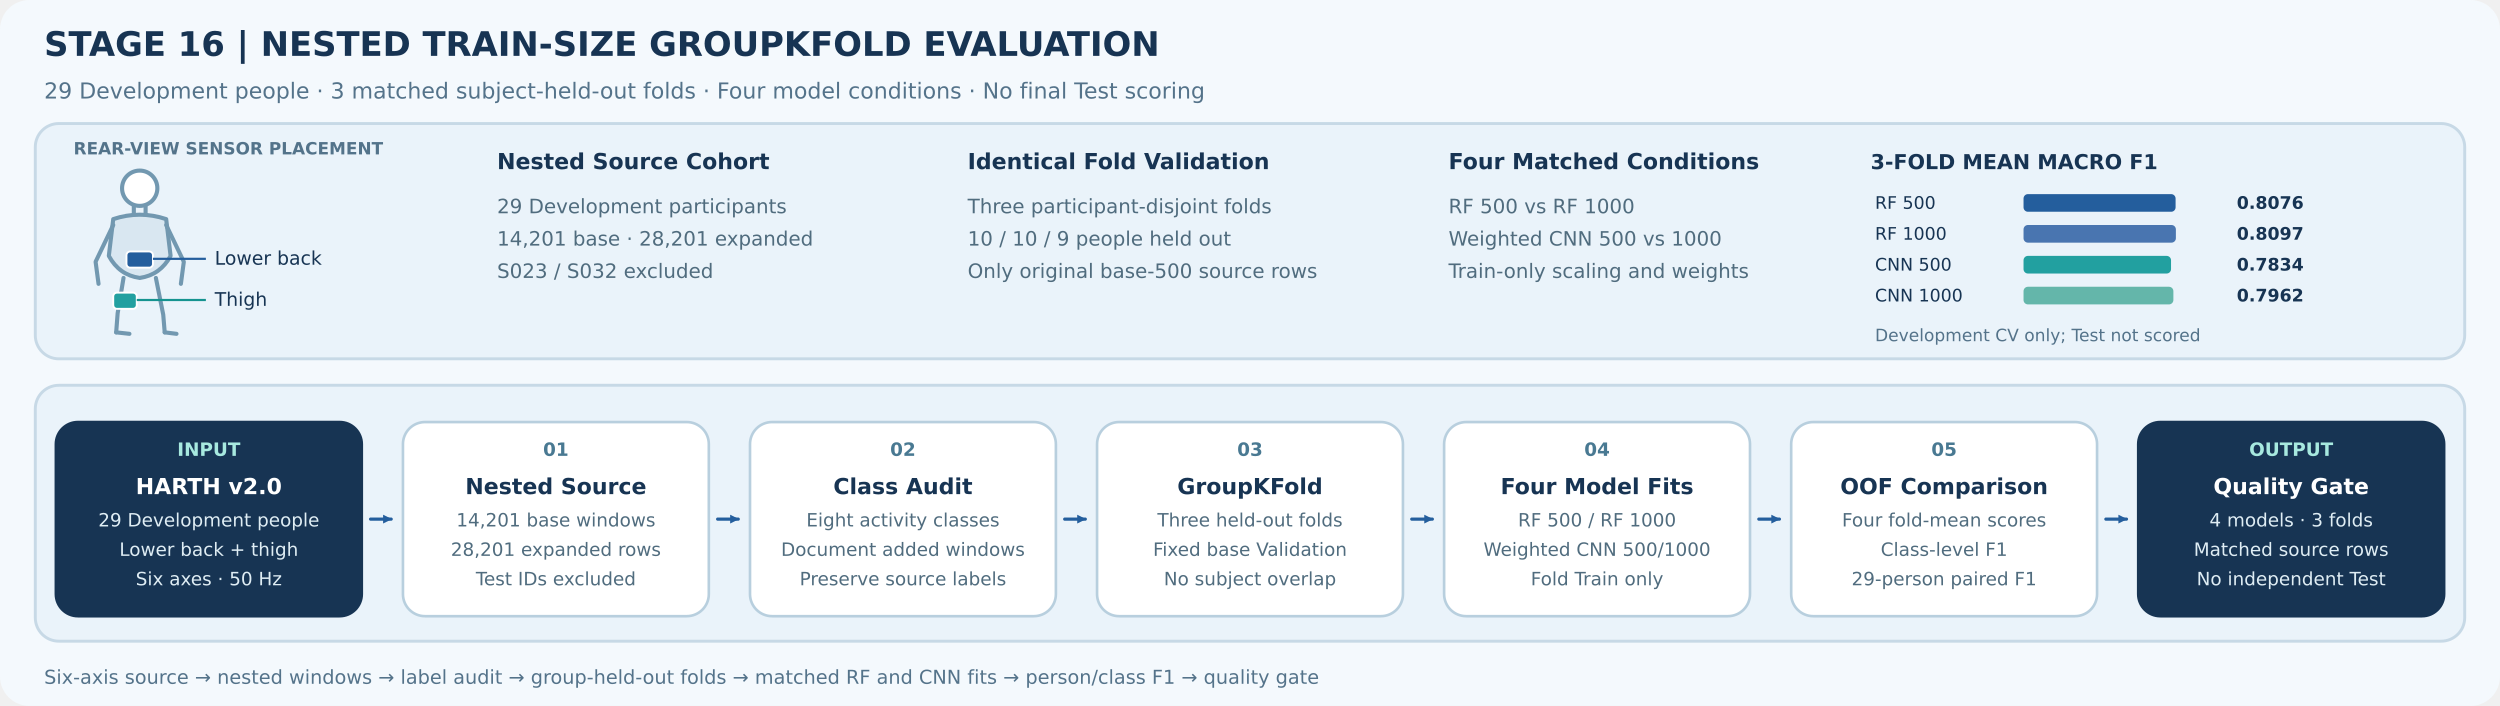
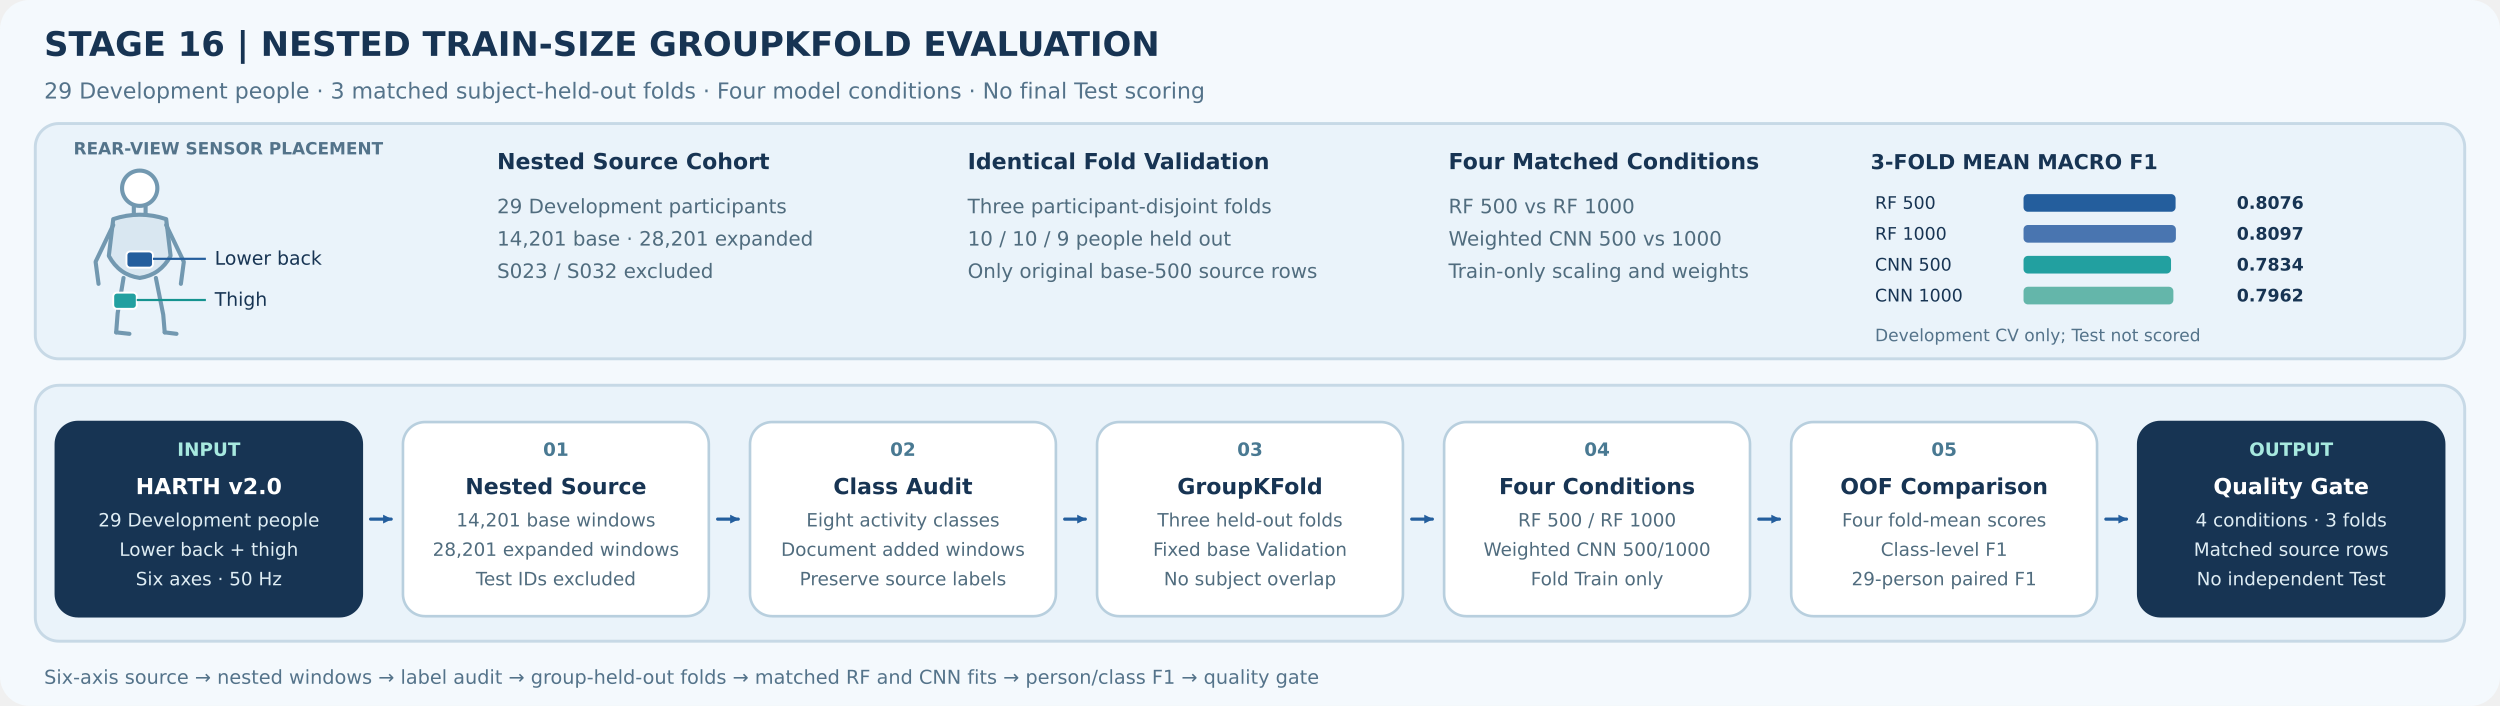
<svg xmlns="http://www.w3.org/2000/svg" width="1700" height="480" viewBox="0 0 1700 480" role="img" aria-labelledby="title desc">
  <defs>
    <marker id="small-arrow" markerUnits="userSpaceOnUse" markerWidth="6" markerHeight="6" refX="5.5" refY="3" orient="auto">
      <path d="M0 0 L6 3 L0 6 Z" fill="#245E9D" />
    </marker>
  </defs>
  <rect width="1700" height="480" rx="20" fill="#F4F9FD" />
  <g font-family="DejaVu Sans, Arial, sans-serif">
    <text x="30" y="38" font-size="23" font-weight="700" fill="#173453">STAGE 16 | NESTED TRAIN-SIZE GROUPKFOLD EVALUATION</text>
    <text x="30" y="67" font-size="15" fill="#54738A">29 Development people · 3 matched subject-held-out folds · Four model conditions · No final Test scoring</text>
    <rect x="24" y="84" width="1652" height="160" rx="16" fill="#EAF3FA" stroke="#C7D9E6" stroke-width="2" />
    <rect x="24" y="262" width="1652" height="174" rx="16" fill="#EAF3FA" stroke="#C7D9E6" stroke-width="2" />
    <g aria-label="Rear-view two-sensor placement, completely within context panel">
      <text x="50" y="105" font-size="11.5" font-weight="700" fill="#53738A">REAR-VIEW SENSOR PLACEMENT</text>
      <g stroke="#7298B0" stroke-width="2.8" stroke-linecap="round" stroke-linejoin="round">
        <circle cx="95" cy="128" r="12" fill="#FFFFFF" />
        <path d="M91 140 L91 147 M99 140 L99 147" fill="none" />
        <path d="M77 149 Q95 143 113 149 L116 174 Q109 187 95 189 Q81 187 74 174 Z" fill="#D9E7F1" />
        <path d="M77 153 L65 178 L67 193 M113 153 L125 178 L123 193" fill="none" />
        <path d="M84 189 L80 213 L79 226 M106 189 L111 214 L112 226" fill="none" />
        <path d="M79 226 L88 227 M112 226 L120 227" fill="none" />
      </g>
      <rect x="86" y="171" width="18" height="11" rx="2.5" fill="#245E9D" stroke="#FFFFFF" stroke-width="1.3" />
      <rect x="77" y="199" width="16" height="11" rx="2.5" fill="#22A0A0" stroke="#FFFFFF" stroke-width="1.3" />
      <path d="M104 176 H140" stroke="#245E9D" stroke-width="1.5" />
      <text x="146" y="180" font-size="12.8" fill="#173453">Lower back</text>
      <path d="M93 204 H140" stroke="#15938F" stroke-width="1.5" />
      <text x="146" y="208" font-size="12.8" fill="#173453">Thigh</text>
    </g>
    <g>
      <text x="338" y="115" font-size="15" font-weight="700" fill="#173453">Nested Source Cohort</text>
      <text x="338" y="145" font-size="13.5" fill="#506C7E">29 Development participants</text>
      <text x="338" y="167" font-size="13.5" fill="#506C7E">14,201 base · 28,201 expanded</text>
      <text x="338" y="189" font-size="13.5" fill="#506C7E">S023 / S032 excluded</text>
    </g>
    <g>
      <text x="658" y="115" font-size="15" font-weight="700" fill="#173453">Identical Fold Validation</text>
      <text x="658" y="145" font-size="13.5" fill="#506C7E">Three participant-disjoint folds</text>
      <text x="658" y="167" font-size="13.5" fill="#506C7E">10 / 10 / 9 people held out</text>
      <text x="658" y="189" font-size="13.5" fill="#506C7E">Only original base-500 source rows</text>
    </g>
    <g>
      <text x="985" y="115" font-size="15" font-weight="700" fill="#173453">Four Matched Conditions</text>
      <text x="985" y="145" font-size="13.5" fill="#506C7E">RF 500 vs RF 1000</text>
      <text x="985" y="167" font-size="13.5" fill="#506C7E">Weighted CNN 500 vs 1000</text>
      <text x="985" y="189" font-size="13.5" fill="#506C7E">Train-only scaling and weights</text>
    </g>
    <g aria-label="Observed three-fold mean Development Macro F1 for four nested training-scale conditions">
      <text x="1272" y="115" font-size="14" font-weight="700" fill="#173453">3-FOLD MEAN MACRO F1</text>
      <text x="1275" y="142" font-size="11.8" fill="#173453">RF 500</text>
      <rect x="1376" y="132" width="103.4" height="12" rx="3" fill="#245E9D" />
      <text x="1521" y="142" font-size="11.8" font-weight="700" fill="#173453">0.8076</text>
      <text x="1275" y="163" font-size="11.8" fill="#173453">RF 1000</text>
      <rect x="1376" y="153" width="103.6" height="12" rx="3" fill="#4975B0" />
      <text x="1521" y="163" font-size="11.8" font-weight="700" fill="#173453">0.8097</text>
      <text x="1275" y="184" font-size="11.8" fill="#173453">CNN 500</text>
      <rect x="1376" y="174" width="100.3" height="12" rx="3" fill="#22A0A0" />
      <text x="1521" y="184" font-size="11.8" font-weight="700" fill="#173453">0.7834</text>
      <text x="1275" y="205" font-size="11.8" fill="#173453">CNN 1000</text>
      <rect x="1376" y="195" width="101.9" height="12" rx="3" fill="#64B6AA" />
      <text x="1521" y="205" font-size="11.8" font-weight="700" fill="#173453">0.7962</text>
      <text x="1275" y="232" font-size="11.6" fill="#54738A">Development CV only; Test not scored</text>
    </g>
    <g aria-label="Six identical short inter-block arrows">
      <path d="M252 353 H266" fill="none" stroke="#245E9D" stroke-width="2.2" stroke-linecap="round" marker-end="url(#small-arrow)" />
      <path d="M488 353 H502" fill="none" stroke="#245E9D" stroke-width="2.2" stroke-linecap="round" marker-end="url(#small-arrow)" />
      <path d="M724 353 H738" fill="none" stroke="#245E9D" stroke-width="2.2" stroke-linecap="round" marker-end="url(#small-arrow)" />
      <path d="M960 353 H974" fill="none" stroke="#245E9D" stroke-width="2.2" stroke-linecap="round" marker-end="url(#small-arrow)" />
      <path d="M1196 353 H1210" fill="none" stroke="#245E9D" stroke-width="2.2" stroke-linecap="round" marker-end="url(#small-arrow)" />
      <path d="M1432 353 H1446" fill="none" stroke="#245E9D" stroke-width="2.2" stroke-linecap="round" marker-end="url(#small-arrow)" />
    </g>
    <g aria-label="Seven matched-protocol research workflow blocks">
      <g class="process-block">
        <rect x="38" y="287" width="208" height="132" rx="15" fill="#173453" stroke="#173453" stroke-width="1.8" />
        <text x="142" y="310" text-anchor="middle" font-size="12.5" font-weight="700" fill="#A7E9DF">INPUT</text>
        <text x="142" y="336" text-anchor="middle" font-size="15" font-weight="700" fill="#FFFFFF">HARTH v2.0</text>
        <text x="142" y="358" text-anchor="middle" font-size="12.5" fill="#DFEDF4">29 Development people</text>
        <text x="142" y="378" text-anchor="middle" font-size="12.5" fill="#DFEDF4">Lower back + thigh</text>
        <text x="142" y="398" text-anchor="middle" font-size="12.5" fill="#DFEDF4">Six axes · 50 Hz</text>
      </g>
      <g class="process-block">
        <rect x="274" y="287" width="208" height="132" rx="15" fill="#FFFFFF" stroke="#B8CFDE" stroke-width="1.8" />
        <text x="378" y="310" text-anchor="middle" font-size="12.5" font-weight="700" fill="#497992">01</text>
        <text x="378" y="336" text-anchor="middle" font-size="15" font-weight="700" fill="#173453">Nested Source</text>
        <text x="378" y="358" text-anchor="middle" font-size="12.5" fill="#506C7E">14,201 base windows</text>
-         <text x="378" y="378" text-anchor="middle" font-size="12.5" fill="#506C7E">28,201 expanded rows</text>
+         <text x="378" y="378" text-anchor="middle" font-size="12.5" fill="#506C7E">28,201 expanded windows</text>
        <text x="378" y="398" text-anchor="middle" font-size="12.5" fill="#506C7E">Test IDs excluded</text>
      </g>
      <g class="process-block">
        <rect x="510" y="287" width="208" height="132" rx="15" fill="#FFFFFF" stroke="#B8CFDE" stroke-width="1.8" />
        <text x="614" y="310" text-anchor="middle" font-size="12.5" font-weight="700" fill="#497992">02</text>
        <text x="614" y="336" text-anchor="middle" font-size="15" font-weight="700" fill="#173453">Class Audit</text>
        <text x="614" y="358" text-anchor="middle" font-size="12.5" fill="#506C7E">Eight activity classes</text>
        <text x="614" y="378" text-anchor="middle" font-size="12.5" fill="#506C7E">Document added windows</text>
        <text x="614" y="398" text-anchor="middle" font-size="12.5" fill="#506C7E">Preserve source labels</text>
      </g>
      <g class="process-block">
        <rect x="746" y="287" width="208" height="132" rx="15" fill="#FFFFFF" stroke="#B8CFDE" stroke-width="1.8" />
        <text x="850" y="310" text-anchor="middle" font-size="12.5" font-weight="700" fill="#497992">03</text>
        <text x="850" y="336" text-anchor="middle" font-size="15" font-weight="700" fill="#173453">GroupKFold</text>
        <text x="850" y="358" text-anchor="middle" font-size="12.5" fill="#506C7E">Three held-out folds</text>
        <text x="850" y="378" text-anchor="middle" font-size="12.5" fill="#506C7E">Fixed base Validation</text>
        <text x="850" y="398" text-anchor="middle" font-size="12.5" fill="#506C7E">No subject overlap</text>
      </g>
      <g class="process-block">
        <rect x="982" y="287" width="208" height="132" rx="15" fill="#FFFFFF" stroke="#B8CFDE" stroke-width="1.8" />
        <text x="1086" y="310" text-anchor="middle" font-size="12.5" font-weight="700" fill="#497992">04</text>
-         <text x="1086" y="336" text-anchor="middle" font-size="15" font-weight="700" fill="#173453">Four Model Fits</text>
+         <text x="1086" y="336" text-anchor="middle" font-size="15" font-weight="700" fill="#173453">Four Conditions</text>
        <text x="1086" y="358" text-anchor="middle" font-size="12.5" fill="#506C7E">RF 500 / RF 1000</text>
        <text x="1086" y="378" text-anchor="middle" font-size="12.5" fill="#506C7E">Weighted CNN 500/1000</text>
        <text x="1086" y="398" text-anchor="middle" font-size="12.5" fill="#506C7E">Fold Train only</text>
      </g>
      <g class="process-block">
        <rect x="1218" y="287" width="208" height="132" rx="15" fill="#FFFFFF" stroke="#B8CFDE" stroke-width="1.8" />
        <text x="1322" y="310" text-anchor="middle" font-size="12.5" font-weight="700" fill="#497992">05</text>
        <text x="1322" y="336" text-anchor="middle" font-size="15" font-weight="700" fill="#173453">OOF Comparison</text>
        <text x="1322" y="358" text-anchor="middle" font-size="12.5" fill="#506C7E">Four fold-mean scores</text>
        <text x="1322" y="378" text-anchor="middle" font-size="12.5" fill="#506C7E">Class-level F1</text>
        <text x="1322" y="398" text-anchor="middle" font-size="12.5" fill="#506C7E">29-person paired F1</text>
      </g>
      <g class="process-block">
        <rect x="1454" y="287" width="208" height="132" rx="15" fill="#173453" stroke="#173453" stroke-width="1.8" />
        <text x="1558" y="310" text-anchor="middle" font-size="12.5" font-weight="700" fill="#A7E9DF">OUTPUT</text>
        <text x="1558" y="336" text-anchor="middle" font-size="15" font-weight="700" fill="#FFFFFF">Quality Gate</text>
-         <text x="1558" y="358" text-anchor="middle" font-size="12.5" fill="#DFEDF4">4 models · 3 folds</text>
+         <text x="1558" y="358" text-anchor="middle" font-size="12.5" fill="#DFEDF4">4 conditions · 3 folds</text>
        <text x="1558" y="378" text-anchor="middle" font-size="12.5" fill="#DFEDF4">Matched source rows</text>
        <text x="1558" y="398" text-anchor="middle" font-size="12.5" fill="#DFEDF4">No independent Test</text>
      </g>
    </g>
    <text x="30" y="465" font-size="13.1" fill="#54738A">Six-axis source → nested windows → label audit → group-held-out folds → matched RF and CNN fits → person/class F1 → quality gate</text>
  </g>
</svg>
